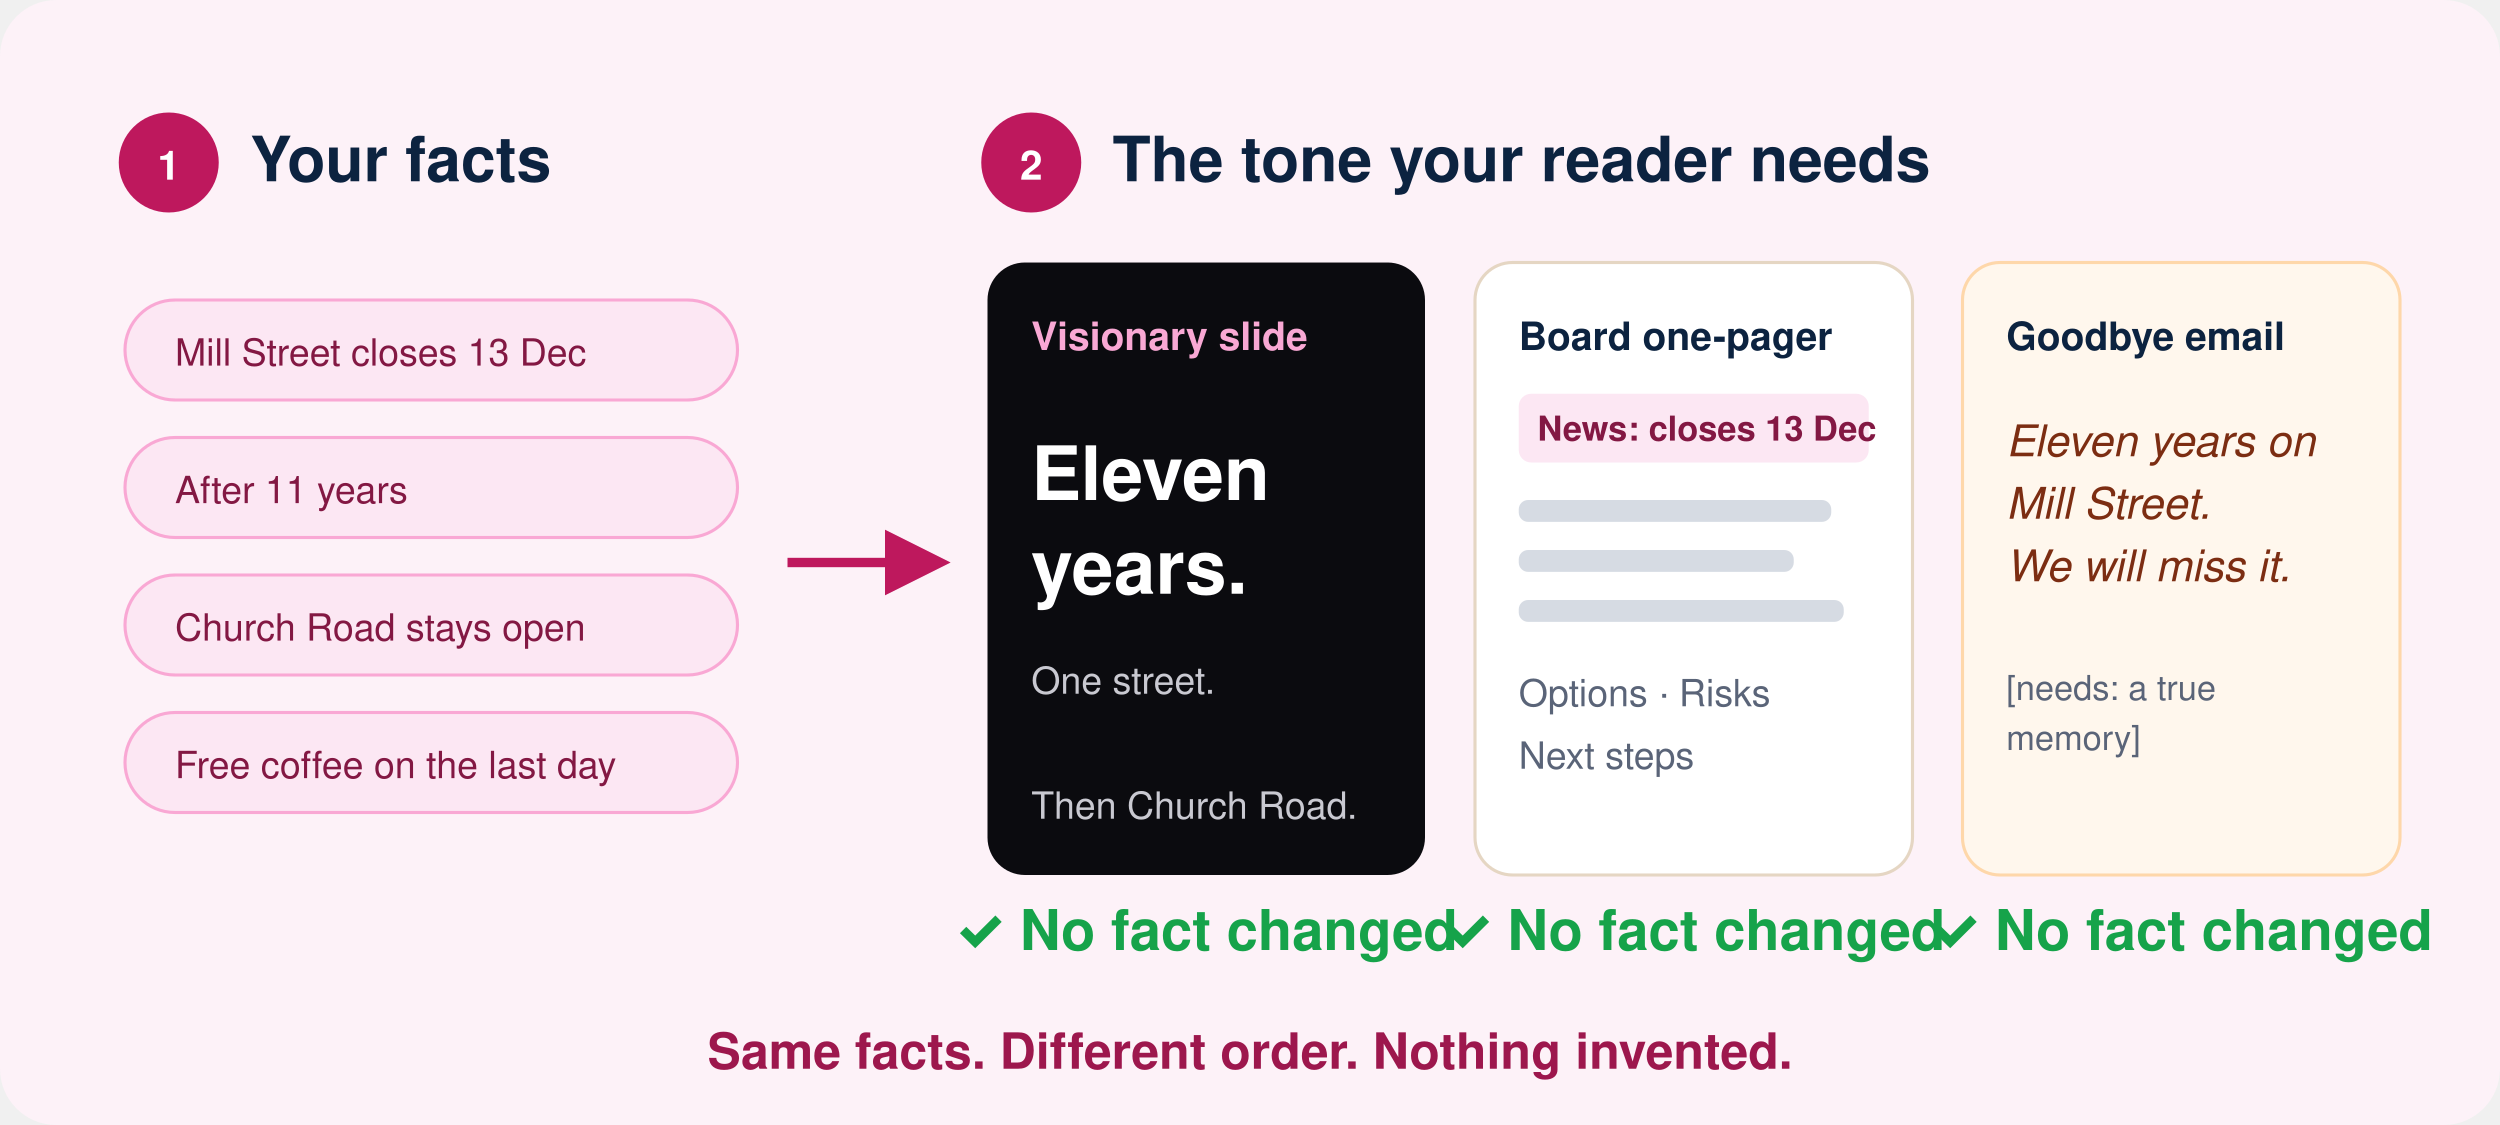
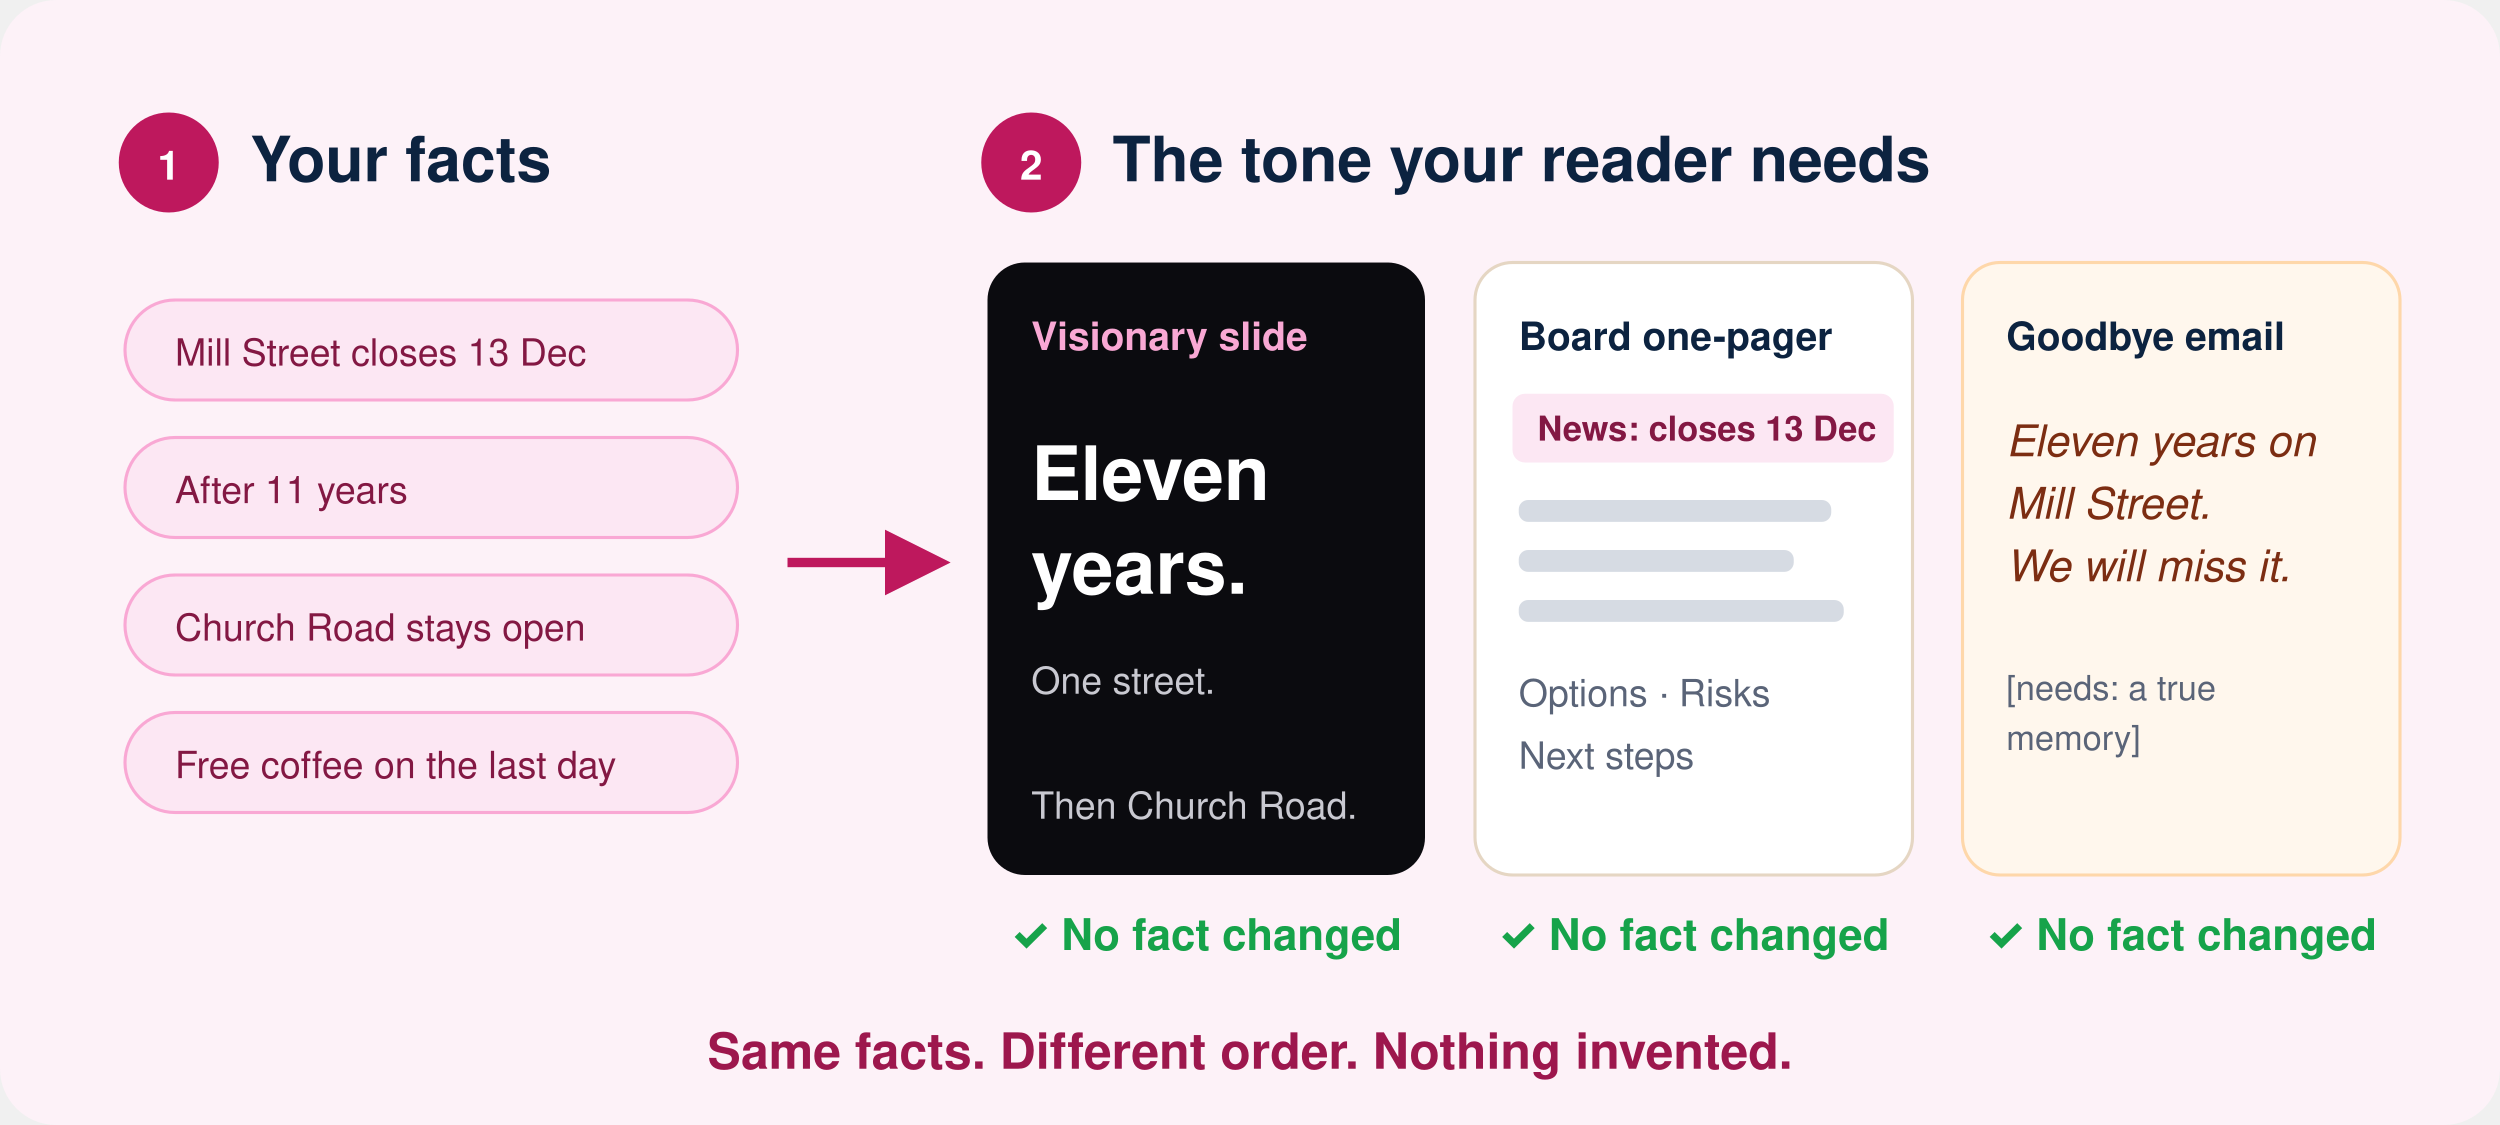
<svg xmlns="http://www.w3.org/2000/svg" viewBox="0 0 800 360" role="img" aria-labelledby="t d" font-family="system-ui,-apple-system,Segoe UI,Helvetica,Arial,sans-serif">
  <style>
- .s{animation:in 10s ease-out infinite backwards}
+ .s{animation:in 1s ease-out both}
.d1{animation-delay:.2s}.d2{animation-delay:1.2s}.d3{animation-delay:2.2s}.d4{animation-delay:3.2s}.d5{animation-delay:4.2s}.d6{animation-delay:5.2s}.d7{animation-delay:6.2s}.d8{animation-delay:7s}
- @keyframes in{0%{opacity:0;transform:translateY(6px)}6%{opacity:1;transform:none}92%{opacity:1}100%{opacity:0}}
+ @keyframes in{from{opacity:0;transform:translateY(6px)}to{opacity:1;transform:none}}
@media (prefers-reduced-motion:reduce){.s{animation:none;opacity:1}}
.h{font-size:20px;font-weight:700;fill:#0c2340}.p{font-size:14px;fill:#33415c}.n{font-size:15px;font-weight:700;fill:#0c2340}
.lab{font-size:12.5px;font-weight:700;fill:#0c2340}.q{font-size:12px;fill:#5a6478}.w{font-size:13px;font-weight:700;fill:#fff}
</style>
  <rect width="800" height="360" rx="18" fill="#fdf2f8" />
  <g class="s d1">
    <circle cx="54" cy="52" r="16" fill="#be185d" />
    <text x="54" y="57.5" text-anchor="middle" class="w">1</text>
    <text x="80" y="58" class="h">Your facts</text>
  </g>
  <g class="s d1">
    <rect x="40" y="96" width="196" height="32" rx="16" fill="#fce7f3" stroke="#f9a8d4" />
    <text x="56" y="117" class="q" style="fill:#831843">Mill Street closes 13 Dec</text>
  </g>
  <g class="s d1">
    <rect x="40" y="140" width="196" height="32" rx="16" fill="#fce7f3" stroke="#f9a8d4" />
    <text x="56" y="161" class="q" style="fill:#831843">After 11 years</text>
  </g>
  <g class="s d1">
    <rect x="40" y="184" width="196" height="32" rx="16" fill="#fce7f3" stroke="#f9a8d4" />
    <text x="56" y="205" class="q" style="fill:#831843">Church Road stays open</text>
  </g>
  <g class="s d1">
    <rect x="40" y="228" width="196" height="32" rx="16" fill="#fce7f3" stroke="#f9a8d4" />
    <text x="56" y="249" class="q" style="fill:#831843">Free coffee on the last day</text>
  </g>
  <g class="s d2">
    <path d="M252 180 H300" stroke="#be185d" stroke-width="3" marker-end="url(#a)" />
  </g>
  <defs>
    <marker id="a" viewBox="0 0 10 10" refX="8" refY="5" markerWidth="7" markerHeight="7" orient="auto">
      <path d="M0 0 L10 5 L0 10 Z" fill="#be185d" />
    </marker>
  </defs>
  <g class="s d2">
    <circle cx="330" cy="52" r="16" fill="#be185d" />
    <text x="330" y="57.5" text-anchor="middle" class="w">2</text>
    <text x="356" y="58" class="h">The tone your reader needs</text>
  </g>
  <g class="s d3">
    <rect x="316" y="84" width="140" height="196" rx="12" fill="#0b0b0f" />
    <text x="330" y="112" class="lab" style="fill:#f9a8d4">Visionary slide</text>
    <text x="330" y="160" style="font-size:24px;font-weight:800;fill:#fff">Eleven</text>
    <text x="330" y="190" style="font-size:24px;font-weight:800;fill:#fff">years.</text>
    <text x="330" y="222" class="q" style="fill:#c9c9d1">One street.</text>
    <text x="330" y="262" class="q" style="fill:#c9c9d1">Then Church Road.</text>
  </g>
  <g class="s d4">
    <rect x="472" y="84" width="140" height="196" rx="12" fill="#fff" stroke="#e5d6c3" />
    <text x="486" y="112" class="lab">Board one-pager</text>
-     <rect x="486" y="126" width="112" height="22" rx="4" fill="#fce7f3" />
+     <rect x="484" y="126" width="122" height="22" rx="4" fill="#fce7f3" />
    <text x="492" y="141" class="q" style="fill:#831843;font-weight:700;font-size:11px">News: closes 13 Dec</text>
    <rect x="486" y="160" width="100" height="7" rx="3" fill="#d6dbe3" />
    <rect x="486" y="176" width="88" height="7" rx="3" fill="#d6dbe3" />
    <rect x="486" y="192" width="104" height="7" rx="3" fill="#d6dbe3" />
    <text x="486" y="226" class="q">Options · Risks</text>
    <text x="486" y="246" class="q">Next steps</text>
  </g>
  <g class="s d5">
    <rect x="628" y="84" width="140" height="196" rx="12" fill="#fff7ed" stroke="#fed7aa" />
    <text x="642" y="112" class="lab">Goodbye email</text>
    <text x="642" y="146" style="font-size:14px;font-style:italic;fill:#7c2d12">Eleven years on</text>
    <text x="642" y="166" style="font-size:14px;font-style:italic;fill:#7c2d12">Mill Street.</text>
    <text x="642" y="186" style="font-size:14px;font-style:italic;fill:#7c2d12">We will miss it.</text>
    <text x="642" y="224" style="font-size:11px;fill:#5a6478">[needs: a true</text>
    <text x="642" y="240" style="font-size:11px;fill:#5a6478">memory]</text>
  </g>
  <g class="s d6">
-     <text x="386" y="304" text-anchor="middle" style="font-size:18px;fill:#16a34a;font-weight:800">✓ No fact changed</text>
-     <text x="542" y="304" text-anchor="middle" style="font-size:18px;fill:#16a34a;font-weight:800">✓ No fact changed</text>
-     <text x="698" y="304" text-anchor="middle" style="font-size:18px;fill:#16a34a;font-weight:800">✓ No fact changed</text>
+     <text x="386" y="304" text-anchor="middle" style="font-size:14px;fill:#16a34a;font-weight:800">✓ No fact changed</text>
+     <text x="542" y="304" text-anchor="middle" style="font-size:14px;fill:#16a34a;font-weight:800">✓ No fact changed</text>
+     <text x="698" y="304" text-anchor="middle" style="font-size:14px;fill:#16a34a;font-weight:800">✓ No fact changed</text>
  </g>
  <g class="s d7">
    <text x="400" y="342" text-anchor="middle" style="font-size:16px;font-weight:700;fill:#9d174d">Same facts. Different order. Nothing invented.</text>
  </g>
</svg>
